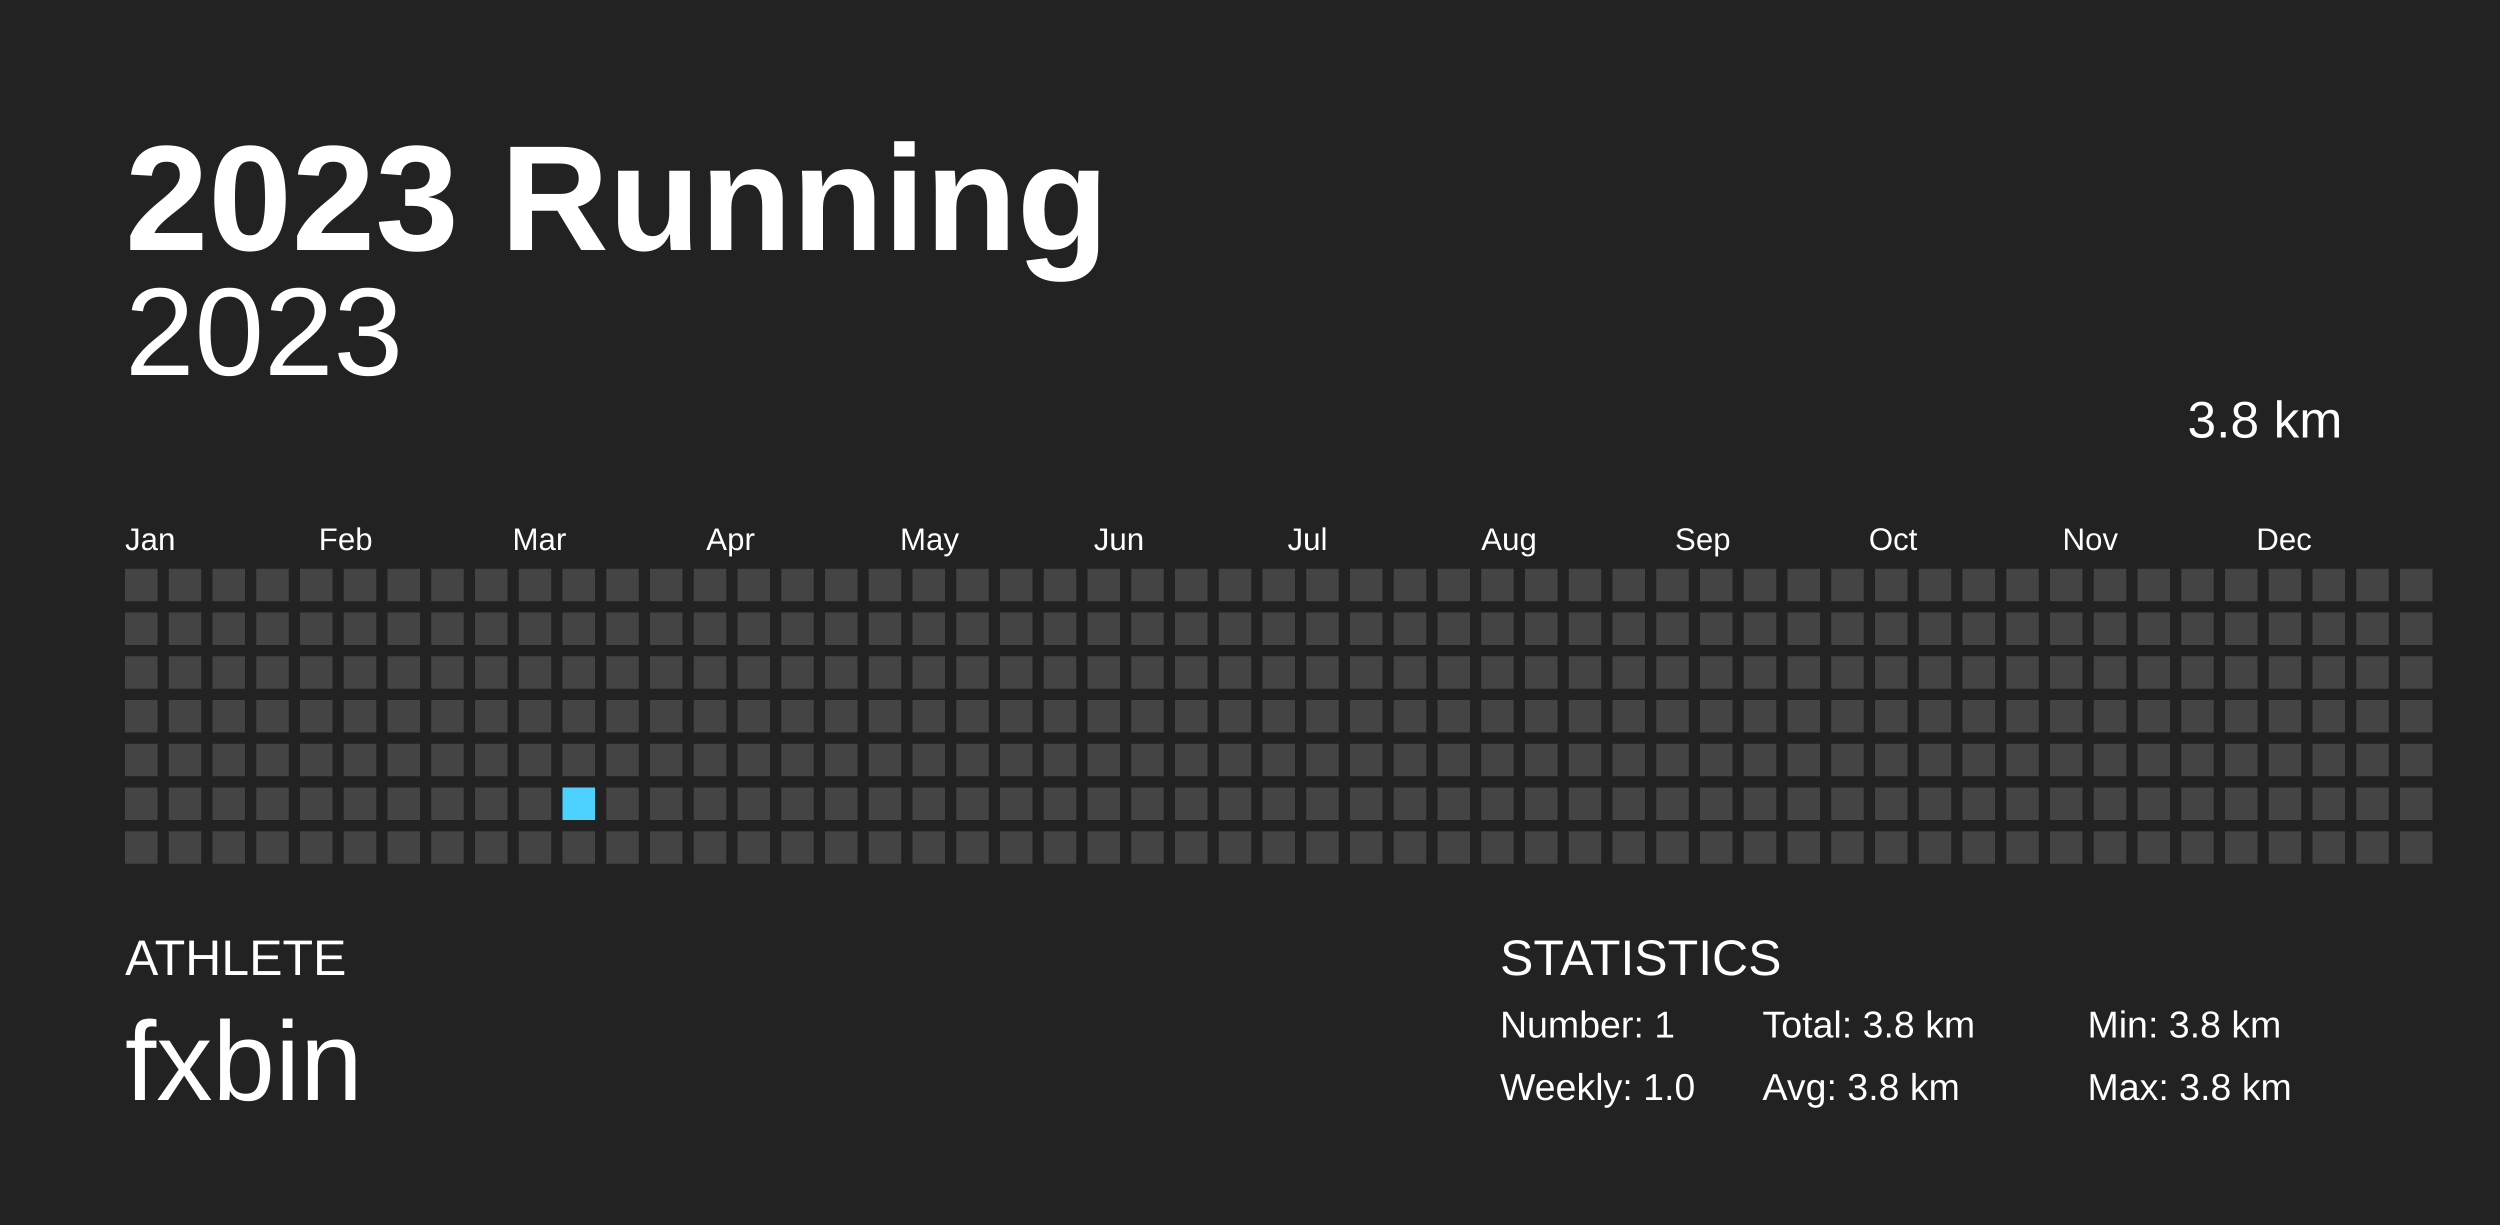
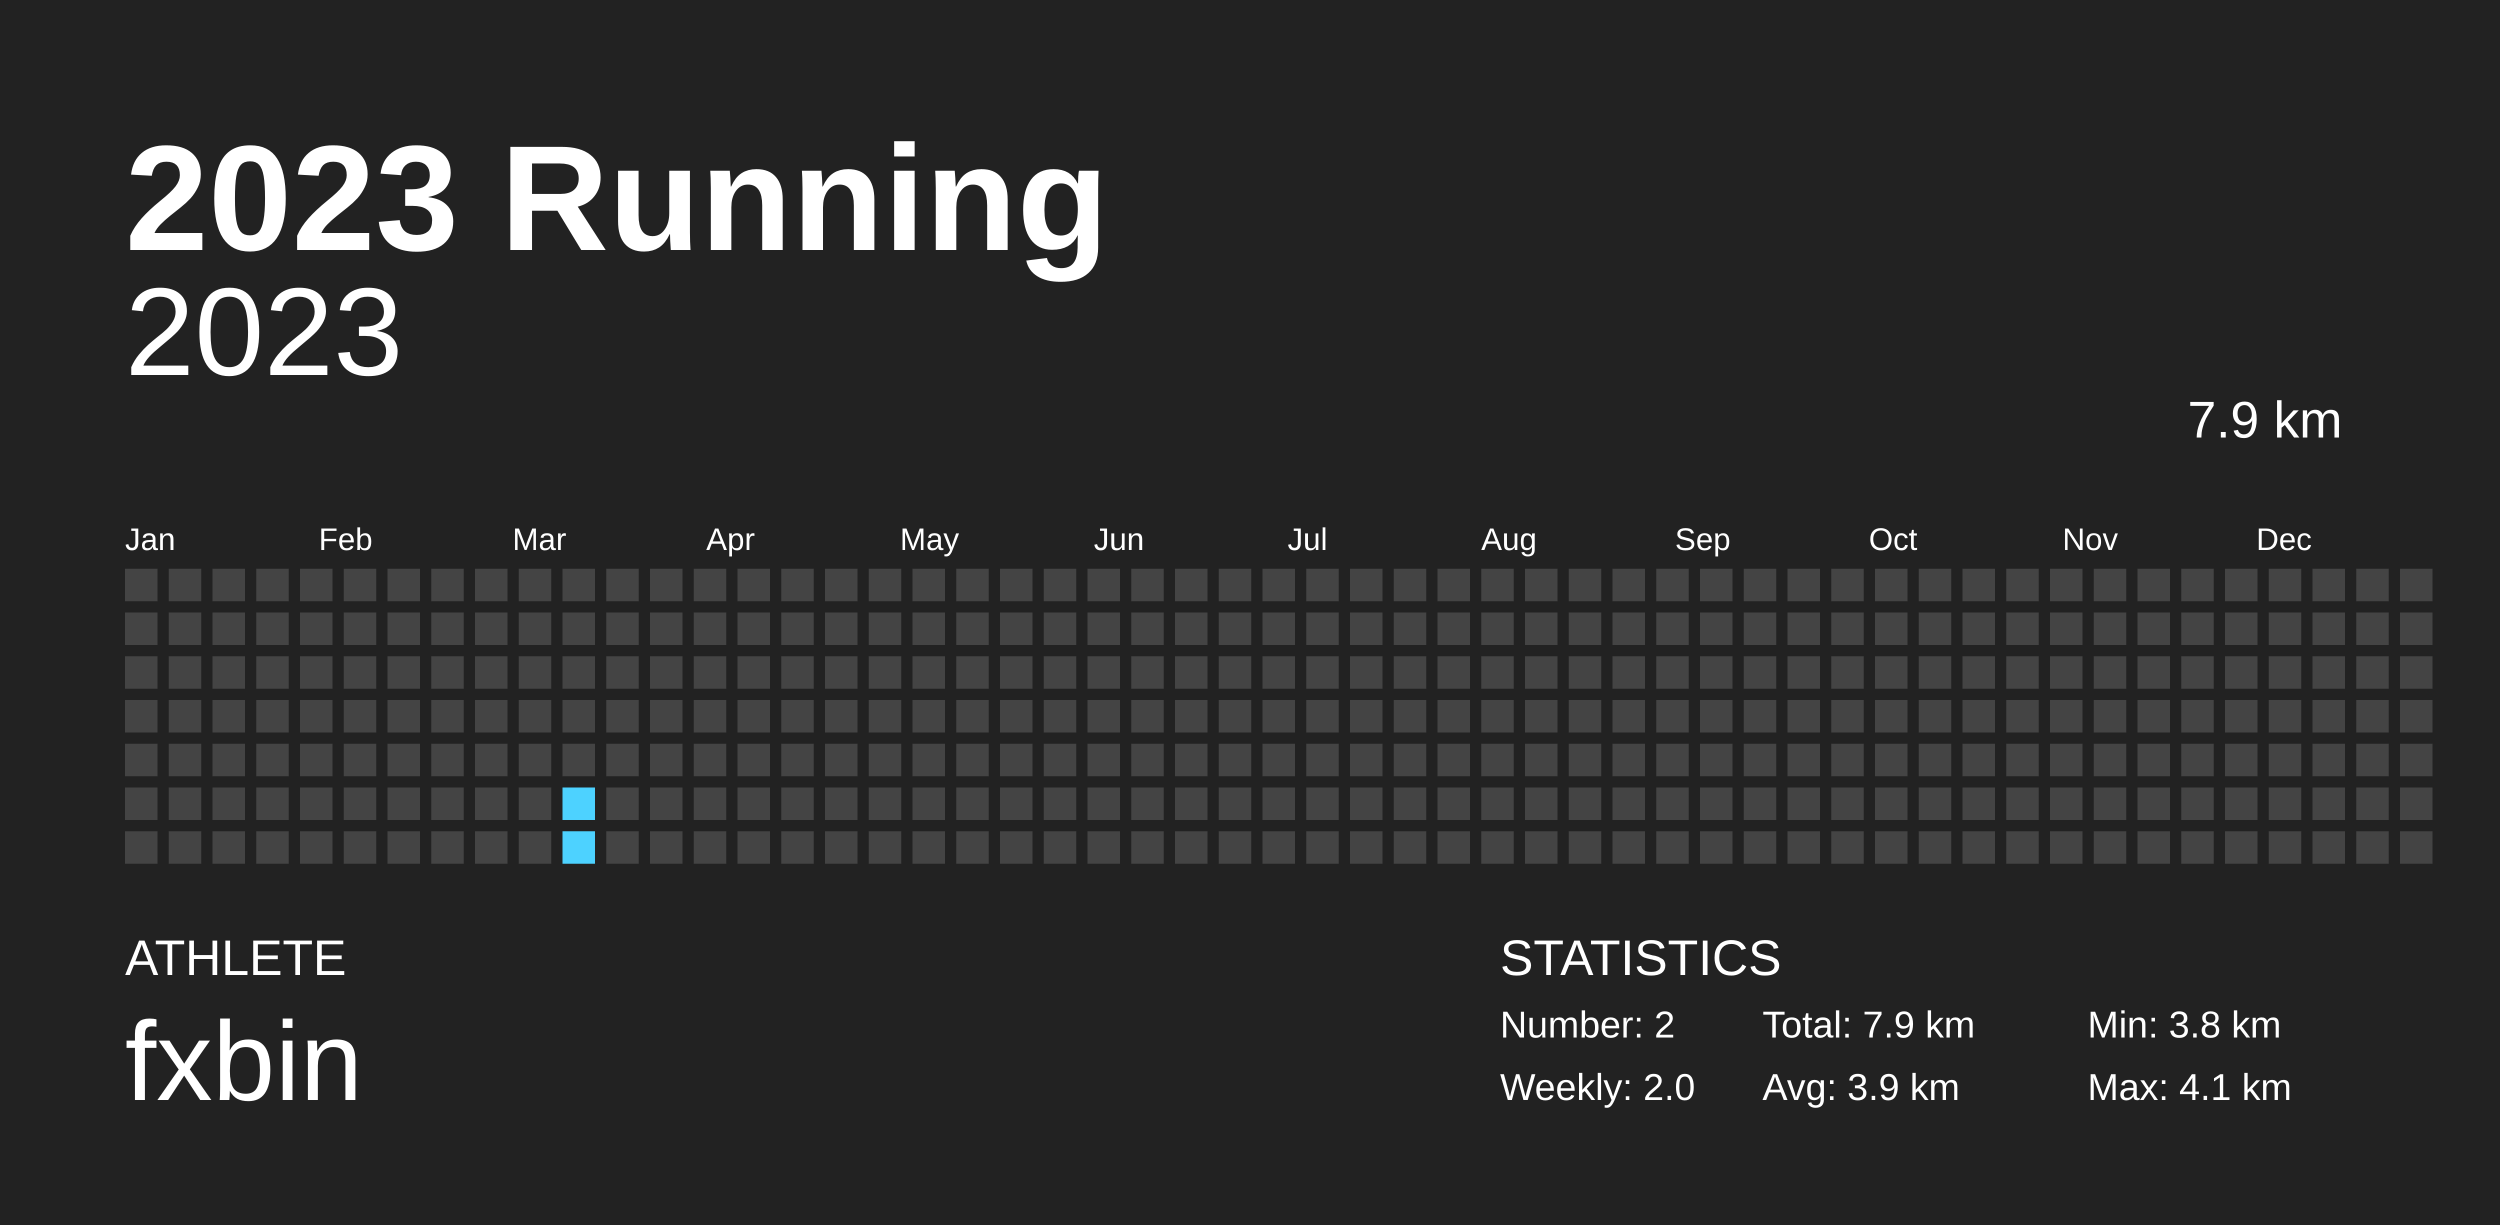
<svg xmlns="http://www.w3.org/2000/svg" baseProfile="full" height="98mm" version="1.1" viewBox="0,0,200,98" width="200mm">
  <defs />
  <rect fill="#222222" height="98" width="200" x="0" y="0" />
  <text fill="#FFFFFF" style="font-size:12px; font-family:Arial; font-weight:bold;" x="10" y="20">2023 Running</text>
  <text fill="#FFFFFF" style="font-size:4px; font-family:Arial" x="10" y="78">ATHLETE</text>
  <text fill="#FFFFFF" style="font-size:9px; font-family:Arial" x="10" y="88">fxbin</text>
  <text fill="#FFFFFF" style="font-size:4px; font-family:Arial" x="120" y="78">STATISTICS</text>
-   <text fill="#FFFFFF" style="font-size:3px; font-family:Arial" x="120" y="83">Number: 1</text>
-   <text fill="#FFFFFF" style="font-size:3px; font-family:Arial" x="120" y="88">Weekly: 1.0</text>
-   <text fill="#FFFFFF" style="font-size:3px; font-family:Arial" x="141" y="83">Total: 3.8 km</text>
-   <text fill="#FFFFFF" style="font-size:3px; font-family:Arial" x="141" y="88">Avg: 3.8 km</text>
+   <text fill="#FFFFFF" style="font-size:3px; font-family:Arial" x="120" y="83">Number: 2</text>
+   <text fill="#FFFFFF" style="font-size:3px; font-family:Arial" x="120" y="88">Weekly: 2.0</text>
+   <text fill="#FFFFFF" style="font-size:3px; font-family:Arial" x="141" y="83">Total: 7.9 km</text>
+   <text fill="#FFFFFF" style="font-size:3px; font-family:Arial" x="141" y="88">Avg: 3.9 km</text>
  <text fill="#FFFFFF" style="font-size:3px; font-family:Arial" x="167" y="83">Min: 3.8 km</text>
-   <text fill="#FFFFFF" style="font-size:3px; font-family:Arial" x="167" y="88">Max: 3.8 km</text>
+   <text fill="#FFFFFF" style="font-size:3px; font-family:Arial" x="167" y="88">Max: 4.1 km</text>
  <text alignment-baseline="hanging" fill="#FFFFFF" style="font-size:10.0px; font-family:Arial;" x="10" y="30">2023</text>
-   <text alignment-baseline="hanging" fill="#FFFFFF" style="font-size:4.125px; font-family:Arial;" x="175" y="35">3.8 km</text>
+   <text alignment-baseline="hanging" fill="#FFFFFF" style="font-size:4.125px; font-family:Arial;" x="175" y="35">7.9 km</text>
  <text fill="#FFFFFF" style="font-size:2.5px; font-family:Arial" x="10.0" y="44">Jan</text>
  <text fill="#FFFFFF" style="font-size:2.5px; font-family:Arial" x="25.5" y="44">Feb</text>
  <text fill="#FFFFFF" style="font-size:2.5px; font-family:Arial" x="41.0" y="44">Mar</text>
  <text fill="#FFFFFF" style="font-size:2.5px; font-family:Arial" x="56.5" y="44">Apr</text>
  <text fill="#FFFFFF" style="font-size:2.5px; font-family:Arial" x="72.0" y="44">May</text>
  <text fill="#FFFFFF" style="font-size:2.5px; font-family:Arial" x="87.5" y="44">Jun</text>
  <text fill="#FFFFFF" style="font-size:2.5px; font-family:Arial" x="103.0" y="44">Jul</text>
  <text fill="#FFFFFF" style="font-size:2.5px; font-family:Arial" x="118.5" y="44">Aug</text>
  <text fill="#FFFFFF" style="font-size:2.5px; font-family:Arial" x="134.0" y="44">Sep</text>
  <text fill="#FFFFFF" style="font-size:2.5px; font-family:Arial" x="149.5" y="44">Oct</text>
  <text fill="#FFFFFF" style="font-size:2.5px; font-family:Arial" x="165.0" y="44">Nov</text>
  <text fill="#FFFFFF" style="font-size:2.5px; font-family:Arial" x="180.5" y="44">Dec</text>
  <rect fill="#444444" height="2.6" width="2.6" x="10.0" y="45.5" />
  <rect fill="#444444" height="2.6" width="2.6" x="10.0" y="49.0" />
  <rect fill="#444444" height="2.6" width="2.6" x="10.0" y="52.5" />
  <rect fill="#444444" height="2.6" width="2.6" x="10.0" y="56.0" />
  <rect fill="#444444" height="2.6" width="2.6" x="10.0" y="59.5" />
  <rect fill="#444444" height="2.6" width="2.6" x="10.0" y="63.0" />
  <rect fill="#444444" height="2.6" width="2.6" x="10.0" y="66.5" />
  <rect fill="#444444" height="2.6" width="2.6" x="13.5" y="45.5" />
  <rect fill="#444444" height="2.6" width="2.6" x="13.5" y="49.0" />
  <rect fill="#444444" height="2.6" width="2.6" x="13.5" y="52.5" />
  <rect fill="#444444" height="2.6" width="2.6" x="13.5" y="56.0" />
  <rect fill="#444444" height="2.6" width="2.6" x="13.5" y="59.5" />
  <rect fill="#444444" height="2.6" width="2.6" x="13.5" y="63.0" />
  <rect fill="#444444" height="2.6" width="2.6" x="13.5" y="66.5" />
  <rect fill="#444444" height="2.6" width="2.6" x="17.0" y="45.5" />
  <rect fill="#444444" height="2.6" width="2.6" x="17.0" y="49.0" />
  <rect fill="#444444" height="2.6" width="2.6" x="17.0" y="52.5" />
  <rect fill="#444444" height="2.6" width="2.6" x="17.0" y="56.0" />
  <rect fill="#444444" height="2.6" width="2.6" x="17.0" y="59.5" />
  <rect fill="#444444" height="2.6" width="2.6" x="17.0" y="63.0" />
  <rect fill="#444444" height="2.6" width="2.6" x="17.0" y="66.5" />
  <rect fill="#444444" height="2.6" width="2.6" x="20.5" y="45.5" />
  <rect fill="#444444" height="2.6" width="2.6" x="20.5" y="49.0" />
  <rect fill="#444444" height="2.6" width="2.6" x="20.5" y="52.5" />
  <rect fill="#444444" height="2.6" width="2.6" x="20.5" y="56.0" />
  <rect fill="#444444" height="2.6" width="2.6" x="20.5" y="59.5" />
  <rect fill="#444444" height="2.6" width="2.6" x="20.5" y="63.0" />
  <rect fill="#444444" height="2.6" width="2.6" x="20.5" y="66.5" />
  <rect fill="#444444" height="2.6" width="2.6" x="24.0" y="45.5" />
  <rect fill="#444444" height="2.6" width="2.6" x="24.0" y="49.0" />
  <rect fill="#444444" height="2.6" width="2.6" x="24.0" y="52.5" />
  <rect fill="#444444" height="2.6" width="2.6" x="24.0" y="56.0" />
  <rect fill="#444444" height="2.6" width="2.6" x="24.0" y="59.5" />
  <rect fill="#444444" height="2.6" width="2.6" x="24.0" y="63.0" />
  <rect fill="#444444" height="2.6" width="2.6" x="24.0" y="66.5" />
  <rect fill="#444444" height="2.6" width="2.6" x="27.5" y="45.5" />
  <rect fill="#444444" height="2.6" width="2.6" x="27.5" y="49.0" />
  <rect fill="#444444" height="2.6" width="2.6" x="27.5" y="52.5" />
  <rect fill="#444444" height="2.6" width="2.6" x="27.5" y="56.0" />
  <rect fill="#444444" height="2.6" width="2.6" x="27.5" y="59.5" />
  <rect fill="#444444" height="2.6" width="2.6" x="27.5" y="63.0" />
  <rect fill="#444444" height="2.6" width="2.6" x="27.5" y="66.5" />
  <rect fill="#444444" height="2.6" width="2.6" x="31.0" y="45.5" />
  <rect fill="#444444" height="2.6" width="2.6" x="31.0" y="49.0" />
  <rect fill="#444444" height="2.6" width="2.6" x="31.0" y="52.5" />
  <rect fill="#444444" height="2.6" width="2.6" x="31.0" y="56.0" />
  <rect fill="#444444" height="2.6" width="2.6" x="31.0" y="59.5" />
  <rect fill="#444444" height="2.6" width="2.6" x="31.0" y="63.0" />
  <rect fill="#444444" height="2.6" width="2.6" x="31.0" y="66.5" />
  <rect fill="#444444" height="2.6" width="2.6" x="34.5" y="45.5" />
  <rect fill="#444444" height="2.6" width="2.6" x="34.5" y="49.0" />
  <rect fill="#444444" height="2.6" width="2.6" x="34.5" y="52.5" />
  <rect fill="#444444" height="2.6" width="2.6" x="34.5" y="56.0" />
  <rect fill="#444444" height="2.6" width="2.6" x="34.5" y="59.5" />
  <rect fill="#444444" height="2.6" width="2.6" x="34.5" y="63.0" />
  <rect fill="#444444" height="2.6" width="2.6" x="34.5" y="66.5" />
  <rect fill="#444444" height="2.6" width="2.6" x="38.0" y="45.5" />
  <rect fill="#444444" height="2.6" width="2.6" x="38.0" y="49.0" />
  <rect fill="#444444" height="2.6" width="2.6" x="38.0" y="52.5" />
  <rect fill="#444444" height="2.6" width="2.6" x="38.0" y="56.0" />
  <rect fill="#444444" height="2.6" width="2.6" x="38.0" y="59.5" />
  <rect fill="#444444" height="2.6" width="2.6" x="38.0" y="63.0" />
  <rect fill="#444444" height="2.6" width="2.6" x="38.0" y="66.5" />
  <rect fill="#444444" height="2.6" width="2.6" x="41.5" y="45.5" />
  <rect fill="#444444" height="2.6" width="2.6" x="41.5" y="49.0" />
  <rect fill="#444444" height="2.6" width="2.6" x="41.5" y="52.5" />
  <rect fill="#444444" height="2.6" width="2.6" x="41.5" y="56.0" />
  <rect fill="#444444" height="2.6" width="2.6" x="41.5" y="59.5" />
  <rect fill="#444444" height="2.6" width="2.6" x="41.5" y="63.0" />
  <rect fill="#444444" height="2.6" width="2.6" x="41.5" y="66.5" />
  <rect fill="#444444" height="2.6" width="2.6" x="45.0" y="45.5" />
  <rect fill="#444444" height="2.6" width="2.6" x="45.0" y="49.0" />
  <rect fill="#444444" height="2.6" width="2.6" x="45.0" y="52.5" />
  <rect fill="#444444" height="2.6" width="2.6" x="45.0" y="56.0" />
  <rect fill="#444444" height="2.6" width="2.6" x="45.0" y="59.5" />
-   <rect fill="#4DD2FF" height="2.6" width="2.6" x="45.0" y="63.0" />
-   <rect fill="#444444" height="2.6" width="2.6" x="45.0" y="66.5" />
+   <rect fill="#4dd2ff" height="2.6" width="2.6" x="45.0" y="63.0" />
+   <rect fill="#4dd2ff" height="2.6" width="2.6" x="45.0" y="66.5" />
  <rect fill="#444444" height="2.6" width="2.6" x="48.5" y="45.5" />
  <rect fill="#444444" height="2.6" width="2.6" x="48.5" y="49.0" />
  <rect fill="#444444" height="2.6" width="2.6" x="48.5" y="52.5" />
  <rect fill="#444444" height="2.6" width="2.6" x="48.5" y="56.0" />
  <rect fill="#444444" height="2.6" width="2.6" x="48.5" y="59.5" />
  <rect fill="#444444" height="2.6" width="2.6" x="48.5" y="63.0" />
  <rect fill="#444444" height="2.6" width="2.6" x="48.5" y="66.5" />
  <rect fill="#444444" height="2.6" width="2.6" x="52.0" y="45.5" />
  <rect fill="#444444" height="2.6" width="2.6" x="52.0" y="49.0" />
  <rect fill="#444444" height="2.6" width="2.6" x="52.0" y="52.5" />
  <rect fill="#444444" height="2.6" width="2.6" x="52.0" y="56.0" />
  <rect fill="#444444" height="2.6" width="2.6" x="52.0" y="59.5" />
  <rect fill="#444444" height="2.6" width="2.6" x="52.0" y="63.0" />
  <rect fill="#444444" height="2.6" width="2.6" x="52.0" y="66.5" />
  <rect fill="#444444" height="2.6" width="2.6" x="55.5" y="45.5" />
  <rect fill="#444444" height="2.6" width="2.6" x="55.5" y="49.0" />
  <rect fill="#444444" height="2.6" width="2.6" x="55.5" y="52.5" />
  <rect fill="#444444" height="2.6" width="2.6" x="55.5" y="56.0" />
  <rect fill="#444444" height="2.6" width="2.6" x="55.5" y="59.5" />
  <rect fill="#444444" height="2.6" width="2.6" x="55.5" y="63.0" />
  <rect fill="#444444" height="2.6" width="2.6" x="55.5" y="66.5" />
  <rect fill="#444444" height="2.6" width="2.6" x="59.0" y="45.5" />
  <rect fill="#444444" height="2.6" width="2.6" x="59.0" y="49.0" />
  <rect fill="#444444" height="2.6" width="2.6" x="59.0" y="52.5" />
  <rect fill="#444444" height="2.6" width="2.6" x="59.0" y="56.0" />
  <rect fill="#444444" height="2.6" width="2.6" x="59.0" y="59.5" />
  <rect fill="#444444" height="2.6" width="2.6" x="59.0" y="63.0" />
  <rect fill="#444444" height="2.6" width="2.6" x="59.0" y="66.5" />
  <rect fill="#444444" height="2.6" width="2.6" x="62.5" y="45.5" />
  <rect fill="#444444" height="2.6" width="2.6" x="62.5" y="49.0" />
  <rect fill="#444444" height="2.6" width="2.6" x="62.5" y="52.5" />
  <rect fill="#444444" height="2.6" width="2.6" x="62.5" y="56.0" />
  <rect fill="#444444" height="2.6" width="2.6" x="62.5" y="59.5" />
  <rect fill="#444444" height="2.6" width="2.6" x="62.5" y="63.0" />
  <rect fill="#444444" height="2.6" width="2.6" x="62.5" y="66.5" />
  <rect fill="#444444" height="2.6" width="2.6" x="66.0" y="45.5" />
  <rect fill="#444444" height="2.6" width="2.6" x="66.0" y="49.0" />
  <rect fill="#444444" height="2.6" width="2.6" x="66.0" y="52.5" />
  <rect fill="#444444" height="2.6" width="2.6" x="66.0" y="56.0" />
  <rect fill="#444444" height="2.6" width="2.6" x="66.0" y="59.5" />
  <rect fill="#444444" height="2.6" width="2.6" x="66.0" y="63.0" />
  <rect fill="#444444" height="2.6" width="2.6" x="66.0" y="66.5" />
  <rect fill="#444444" height="2.6" width="2.6" x="69.5" y="45.5" />
  <rect fill="#444444" height="2.6" width="2.6" x="69.5" y="49.0" />
  <rect fill="#444444" height="2.6" width="2.6" x="69.5" y="52.5" />
  <rect fill="#444444" height="2.6" width="2.6" x="69.5" y="56.0" />
  <rect fill="#444444" height="2.6" width="2.6" x="69.5" y="59.5" />
  <rect fill="#444444" height="2.6" width="2.6" x="69.5" y="63.0" />
  <rect fill="#444444" height="2.6" width="2.6" x="69.5" y="66.5" />
  <rect fill="#444444" height="2.6" width="2.6" x="73.0" y="45.5" />
  <rect fill="#444444" height="2.6" width="2.6" x="73.0" y="49.0" />
  <rect fill="#444444" height="2.6" width="2.6" x="73.0" y="52.5" />
  <rect fill="#444444" height="2.6" width="2.6" x="73.0" y="56.0" />
  <rect fill="#444444" height="2.6" width="2.6" x="73.0" y="59.5" />
  <rect fill="#444444" height="2.6" width="2.6" x="73.0" y="63.0" />
  <rect fill="#444444" height="2.6" width="2.6" x="73.0" y="66.5" />
  <rect fill="#444444" height="2.6" width="2.6" x="76.5" y="45.5" />
  <rect fill="#444444" height="2.6" width="2.6" x="76.5" y="49.0" />
  <rect fill="#444444" height="2.6" width="2.6" x="76.5" y="52.5" />
  <rect fill="#444444" height="2.6" width="2.6" x="76.5" y="56.0" />
  <rect fill="#444444" height="2.6" width="2.6" x="76.5" y="59.5" />
  <rect fill="#444444" height="2.6" width="2.6" x="76.5" y="63.0" />
  <rect fill="#444444" height="2.6" width="2.6" x="76.5" y="66.5" />
  <rect fill="#444444" height="2.6" width="2.6" x="80.0" y="45.5" />
  <rect fill="#444444" height="2.6" width="2.6" x="80.0" y="49.0" />
  <rect fill="#444444" height="2.6" width="2.6" x="80.0" y="52.5" />
  <rect fill="#444444" height="2.6" width="2.6" x="80.0" y="56.0" />
  <rect fill="#444444" height="2.6" width="2.6" x="80.0" y="59.5" />
  <rect fill="#444444" height="2.6" width="2.6" x="80.0" y="63.0" />
  <rect fill="#444444" height="2.6" width="2.6" x="80.0" y="66.5" />
  <rect fill="#444444" height="2.6" width="2.6" x="83.5" y="45.5" />
  <rect fill="#444444" height="2.6" width="2.6" x="83.5" y="49.0" />
  <rect fill="#444444" height="2.6" width="2.6" x="83.5" y="52.5" />
  <rect fill="#444444" height="2.6" width="2.6" x="83.5" y="56.0" />
  <rect fill="#444444" height="2.6" width="2.6" x="83.5" y="59.5" />
  <rect fill="#444444" height="2.6" width="2.6" x="83.5" y="63.0" />
  <rect fill="#444444" height="2.6" width="2.6" x="83.5" y="66.5" />
  <rect fill="#444444" height="2.6" width="2.6" x="87.0" y="45.5" />
  <rect fill="#444444" height="2.6" width="2.6" x="87.0" y="49.0" />
  <rect fill="#444444" height="2.6" width="2.6" x="87.0" y="52.5" />
  <rect fill="#444444" height="2.6" width="2.6" x="87.0" y="56.0" />
  <rect fill="#444444" height="2.6" width="2.6" x="87.0" y="59.5" />
  <rect fill="#444444" height="2.6" width="2.6" x="87.0" y="63.0" />
  <rect fill="#444444" height="2.6" width="2.6" x="87.0" y="66.5" />
  <rect fill="#444444" height="2.6" width="2.6" x="90.5" y="45.5" />
  <rect fill="#444444" height="2.6" width="2.6" x="90.5" y="49.0" />
  <rect fill="#444444" height="2.6" width="2.6" x="90.5" y="52.5" />
  <rect fill="#444444" height="2.6" width="2.6" x="90.5" y="56.0" />
  <rect fill="#444444" height="2.6" width="2.6" x="90.5" y="59.5" />
  <rect fill="#444444" height="2.6" width="2.6" x="90.5" y="63.0" />
  <rect fill="#444444" height="2.6" width="2.6" x="90.5" y="66.5" />
  <rect fill="#444444" height="2.6" width="2.6" x="94.0" y="45.5" />
  <rect fill="#444444" height="2.6" width="2.6" x="94.0" y="49.0" />
  <rect fill="#444444" height="2.6" width="2.6" x="94.0" y="52.5" />
  <rect fill="#444444" height="2.6" width="2.6" x="94.0" y="56.0" />
  <rect fill="#444444" height="2.6" width="2.6" x="94.0" y="59.5" />
  <rect fill="#444444" height="2.6" width="2.6" x="94.0" y="63.0" />
  <rect fill="#444444" height="2.6" width="2.6" x="94.0" y="66.5" />
  <rect fill="#444444" height="2.6" width="2.6" x="97.5" y="45.5" />
  <rect fill="#444444" height="2.6" width="2.6" x="97.5" y="49.0" />
  <rect fill="#444444" height="2.6" width="2.6" x="97.5" y="52.5" />
  <rect fill="#444444" height="2.6" width="2.6" x="97.5" y="56.0" />
  <rect fill="#444444" height="2.6" width="2.6" x="97.5" y="59.5" />
  <rect fill="#444444" height="2.6" width="2.6" x="97.5" y="63.0" />
  <rect fill="#444444" height="2.6" width="2.6" x="97.5" y="66.5" />
  <rect fill="#444444" height="2.6" width="2.6" x="101.0" y="45.5" />
  <rect fill="#444444" height="2.6" width="2.6" x="101.0" y="49.0" />
  <rect fill="#444444" height="2.6" width="2.6" x="101.0" y="52.5" />
  <rect fill="#444444" height="2.6" width="2.6" x="101.0" y="56.0" />
  <rect fill="#444444" height="2.6" width="2.6" x="101.0" y="59.5" />
  <rect fill="#444444" height="2.6" width="2.6" x="101.0" y="63.0" />
  <rect fill="#444444" height="2.6" width="2.6" x="101.0" y="66.5" />
  <rect fill="#444444" height="2.6" width="2.6" x="104.5" y="45.5" />
  <rect fill="#444444" height="2.6" width="2.6" x="104.5" y="49.0" />
  <rect fill="#444444" height="2.6" width="2.6" x="104.5" y="52.5" />
  <rect fill="#444444" height="2.6" width="2.6" x="104.5" y="56.0" />
  <rect fill="#444444" height="2.6" width="2.6" x="104.5" y="59.5" />
  <rect fill="#444444" height="2.6" width="2.6" x="104.5" y="63.0" />
  <rect fill="#444444" height="2.6" width="2.6" x="104.5" y="66.5" />
  <rect fill="#444444" height="2.6" width="2.6" x="108.0" y="45.5" />
  <rect fill="#444444" height="2.6" width="2.6" x="108.0" y="49.0" />
  <rect fill="#444444" height="2.6" width="2.6" x="108.0" y="52.5" />
  <rect fill="#444444" height="2.6" width="2.6" x="108.0" y="56.0" />
  <rect fill="#444444" height="2.6" width="2.6" x="108.0" y="59.5" />
  <rect fill="#444444" height="2.6" width="2.6" x="108.0" y="63.0" />
  <rect fill="#444444" height="2.6" width="2.6" x="108.0" y="66.5" />
  <rect fill="#444444" height="2.6" width="2.6" x="111.5" y="45.5" />
  <rect fill="#444444" height="2.6" width="2.6" x="111.5" y="49.0" />
  <rect fill="#444444" height="2.6" width="2.6" x="111.5" y="52.5" />
  <rect fill="#444444" height="2.6" width="2.6" x="111.5" y="56.0" />
  <rect fill="#444444" height="2.6" width="2.6" x="111.5" y="59.5" />
  <rect fill="#444444" height="2.6" width="2.6" x="111.5" y="63.0" />
  <rect fill="#444444" height="2.6" width="2.6" x="111.5" y="66.5" />
  <rect fill="#444444" height="2.6" width="2.6" x="115.0" y="45.5" />
  <rect fill="#444444" height="2.6" width="2.6" x="115.0" y="49.0" />
  <rect fill="#444444" height="2.6" width="2.6" x="115.0" y="52.5" />
  <rect fill="#444444" height="2.6" width="2.6" x="115.0" y="56.0" />
  <rect fill="#444444" height="2.6" width="2.6" x="115.0" y="59.5" />
  <rect fill="#444444" height="2.6" width="2.6" x="115.0" y="63.0" />
  <rect fill="#444444" height="2.6" width="2.6" x="115.0" y="66.5" />
  <rect fill="#444444" height="2.6" width="2.6" x="118.5" y="45.5" />
  <rect fill="#444444" height="2.6" width="2.6" x="118.5" y="49.0" />
  <rect fill="#444444" height="2.6" width="2.6" x="118.5" y="52.5" />
  <rect fill="#444444" height="2.6" width="2.6" x="118.5" y="56.0" />
  <rect fill="#444444" height="2.6" width="2.6" x="118.5" y="59.5" />
  <rect fill="#444444" height="2.6" width="2.6" x="118.5" y="63.0" />
  <rect fill="#444444" height="2.6" width="2.6" x="118.5" y="66.5" />
  <rect fill="#444444" height="2.6" width="2.6" x="122.0" y="45.5" />
  <rect fill="#444444" height="2.6" width="2.6" x="122.0" y="49.0" />
  <rect fill="#444444" height="2.6" width="2.6" x="122.0" y="52.5" />
  <rect fill="#444444" height="2.6" width="2.6" x="122.0" y="56.0" />
  <rect fill="#444444" height="2.6" width="2.6" x="122.0" y="59.5" />
  <rect fill="#444444" height="2.6" width="2.6" x="122.0" y="63.0" />
  <rect fill="#444444" height="2.6" width="2.6" x="122.0" y="66.5" />
  <rect fill="#444444" height="2.6" width="2.6" x="125.5" y="45.5" />
  <rect fill="#444444" height="2.6" width="2.6" x="125.5" y="49.0" />
  <rect fill="#444444" height="2.6" width="2.6" x="125.5" y="52.5" />
  <rect fill="#444444" height="2.6" width="2.6" x="125.5" y="56.0" />
  <rect fill="#444444" height="2.6" width="2.6" x="125.5" y="59.5" />
  <rect fill="#444444" height="2.6" width="2.6" x="125.5" y="63.0" />
  <rect fill="#444444" height="2.6" width="2.6" x="125.5" y="66.5" />
  <rect fill="#444444" height="2.6" width="2.6" x="129.0" y="45.5" />
  <rect fill="#444444" height="2.6" width="2.6" x="129.0" y="49.0" />
  <rect fill="#444444" height="2.6" width="2.6" x="129.0" y="52.5" />
  <rect fill="#444444" height="2.6" width="2.6" x="129.0" y="56.0" />
  <rect fill="#444444" height="2.6" width="2.6" x="129.0" y="59.5" />
  <rect fill="#444444" height="2.6" width="2.6" x="129.0" y="63.0" />
  <rect fill="#444444" height="2.6" width="2.6" x="129.0" y="66.5" />
  <rect fill="#444444" height="2.6" width="2.6" x="132.5" y="45.5" />
  <rect fill="#444444" height="2.6" width="2.6" x="132.5" y="49.0" />
  <rect fill="#444444" height="2.6" width="2.6" x="132.5" y="52.5" />
  <rect fill="#444444" height="2.6" width="2.6" x="132.5" y="56.0" />
  <rect fill="#444444" height="2.6" width="2.6" x="132.5" y="59.5" />
  <rect fill="#444444" height="2.6" width="2.6" x="132.5" y="63.0" />
  <rect fill="#444444" height="2.6" width="2.6" x="132.5" y="66.5" />
  <rect fill="#444444" height="2.6" width="2.6" x="136.0" y="45.5" />
  <rect fill="#444444" height="2.6" width="2.6" x="136.0" y="49.0" />
  <rect fill="#444444" height="2.6" width="2.6" x="136.0" y="52.5" />
  <rect fill="#444444" height="2.6" width="2.6" x="136.0" y="56.0" />
  <rect fill="#444444" height="2.6" width="2.6" x="136.0" y="59.5" />
  <rect fill="#444444" height="2.6" width="2.6" x="136.0" y="63.0" />
  <rect fill="#444444" height="2.6" width="2.6" x="136.0" y="66.5" />
  <rect fill="#444444" height="2.6" width="2.6" x="139.5" y="45.5" />
  <rect fill="#444444" height="2.6" width="2.6" x="139.5" y="49.0" />
  <rect fill="#444444" height="2.6" width="2.6" x="139.5" y="52.5" />
  <rect fill="#444444" height="2.6" width="2.6" x="139.5" y="56.0" />
  <rect fill="#444444" height="2.6" width="2.6" x="139.5" y="59.5" />
  <rect fill="#444444" height="2.6" width="2.6" x="139.5" y="63.0" />
  <rect fill="#444444" height="2.6" width="2.6" x="139.5" y="66.5" />
  <rect fill="#444444" height="2.6" width="2.6" x="143.0" y="45.5" />
  <rect fill="#444444" height="2.6" width="2.6" x="143.0" y="49.0" />
  <rect fill="#444444" height="2.6" width="2.6" x="143.0" y="52.5" />
  <rect fill="#444444" height="2.6" width="2.6" x="143.0" y="56.0" />
  <rect fill="#444444" height="2.6" width="2.6" x="143.0" y="59.5" />
  <rect fill="#444444" height="2.6" width="2.6" x="143.0" y="63.0" />
  <rect fill="#444444" height="2.6" width="2.6" x="143.0" y="66.5" />
  <rect fill="#444444" height="2.6" width="2.6" x="146.5" y="45.5" />
  <rect fill="#444444" height="2.6" width="2.6" x="146.5" y="49.0" />
  <rect fill="#444444" height="2.6" width="2.6" x="146.5" y="52.5" />
  <rect fill="#444444" height="2.6" width="2.6" x="146.5" y="56.0" />
  <rect fill="#444444" height="2.6" width="2.6" x="146.5" y="59.5" />
  <rect fill="#444444" height="2.6" width="2.6" x="146.5" y="63.0" />
  <rect fill="#444444" height="2.6" width="2.6" x="146.5" y="66.5" />
  <rect fill="#444444" height="2.6" width="2.6" x="150.0" y="45.5" />
  <rect fill="#444444" height="2.6" width="2.6" x="150.0" y="49.0" />
  <rect fill="#444444" height="2.6" width="2.6" x="150.0" y="52.5" />
  <rect fill="#444444" height="2.6" width="2.6" x="150.0" y="56.0" />
  <rect fill="#444444" height="2.6" width="2.6" x="150.0" y="59.5" />
  <rect fill="#444444" height="2.6" width="2.6" x="150.0" y="63.0" />
  <rect fill="#444444" height="2.6" width="2.6" x="150.0" y="66.5" />
  <rect fill="#444444" height="2.6" width="2.6" x="153.5" y="45.5" />
  <rect fill="#444444" height="2.6" width="2.6" x="153.5" y="49.0" />
  <rect fill="#444444" height="2.6" width="2.6" x="153.5" y="52.5" />
  <rect fill="#444444" height="2.6" width="2.6" x="153.5" y="56.0" />
  <rect fill="#444444" height="2.6" width="2.6" x="153.5" y="59.5" />
  <rect fill="#444444" height="2.6" width="2.6" x="153.5" y="63.0" />
  <rect fill="#444444" height="2.6" width="2.6" x="153.5" y="66.5" />
  <rect fill="#444444" height="2.6" width="2.6" x="157.0" y="45.5" />
  <rect fill="#444444" height="2.6" width="2.6" x="157.0" y="49.0" />
  <rect fill="#444444" height="2.6" width="2.6" x="157.0" y="52.5" />
  <rect fill="#444444" height="2.6" width="2.6" x="157.0" y="56.0" />
  <rect fill="#444444" height="2.6" width="2.6" x="157.0" y="59.5" />
  <rect fill="#444444" height="2.6" width="2.6" x="157.0" y="63.0" />
  <rect fill="#444444" height="2.6" width="2.6" x="157.0" y="66.5" />
  <rect fill="#444444" height="2.6" width="2.6" x="160.5" y="45.5" />
  <rect fill="#444444" height="2.6" width="2.6" x="160.5" y="49.0" />
  <rect fill="#444444" height="2.6" width="2.6" x="160.5" y="52.5" />
  <rect fill="#444444" height="2.6" width="2.6" x="160.5" y="56.0" />
  <rect fill="#444444" height="2.6" width="2.6" x="160.5" y="59.5" />
  <rect fill="#444444" height="2.6" width="2.6" x="160.5" y="63.0" />
  <rect fill="#444444" height="2.6" width="2.6" x="160.5" y="66.5" />
  <rect fill="#444444" height="2.6" width="2.6" x="164.0" y="45.5" />
  <rect fill="#444444" height="2.6" width="2.6" x="164.0" y="49.0" />
  <rect fill="#444444" height="2.6" width="2.6" x="164.0" y="52.5" />
  <rect fill="#444444" height="2.6" width="2.6" x="164.0" y="56.0" />
  <rect fill="#444444" height="2.6" width="2.6" x="164.0" y="59.5" />
  <rect fill="#444444" height="2.6" width="2.6" x="164.0" y="63.0" />
  <rect fill="#444444" height="2.6" width="2.6" x="164.0" y="66.5" />
  <rect fill="#444444" height="2.6" width="2.6" x="167.5" y="45.5" />
  <rect fill="#444444" height="2.6" width="2.6" x="167.5" y="49.0" />
  <rect fill="#444444" height="2.6" width="2.6" x="167.5" y="52.5" />
  <rect fill="#444444" height="2.6" width="2.6" x="167.5" y="56.0" />
  <rect fill="#444444" height="2.6" width="2.6" x="167.5" y="59.5" />
  <rect fill="#444444" height="2.6" width="2.6" x="167.5" y="63.0" />
  <rect fill="#444444" height="2.6" width="2.6" x="167.5" y="66.5" />
  <rect fill="#444444" height="2.6" width="2.6" x="171.0" y="45.5" />
  <rect fill="#444444" height="2.6" width="2.6" x="171.0" y="49.0" />
  <rect fill="#444444" height="2.6" width="2.6" x="171.0" y="52.5" />
  <rect fill="#444444" height="2.6" width="2.6" x="171.0" y="56.0" />
  <rect fill="#444444" height="2.6" width="2.6" x="171.0" y="59.5" />
  <rect fill="#444444" height="2.6" width="2.6" x="171.0" y="63.0" />
  <rect fill="#444444" height="2.6" width="2.6" x="171.0" y="66.5" />
  <rect fill="#444444" height="2.6" width="2.6" x="174.5" y="45.5" />
  <rect fill="#444444" height="2.6" width="2.6" x="174.5" y="49.0" />
  <rect fill="#444444" height="2.6" width="2.6" x="174.5" y="52.5" />
  <rect fill="#444444" height="2.6" width="2.6" x="174.5" y="56.0" />
  <rect fill="#444444" height="2.6" width="2.6" x="174.5" y="59.5" />
  <rect fill="#444444" height="2.6" width="2.6" x="174.5" y="63.0" />
  <rect fill="#444444" height="2.6" width="2.6" x="174.5" y="66.5" />
  <rect fill="#444444" height="2.6" width="2.6" x="178.0" y="45.5" />
  <rect fill="#444444" height="2.6" width="2.6" x="178.0" y="49.0" />
  <rect fill="#444444" height="2.6" width="2.6" x="178.0" y="52.5" />
  <rect fill="#444444" height="2.6" width="2.6" x="178.0" y="56.0" />
  <rect fill="#444444" height="2.6" width="2.6" x="178.0" y="59.5" />
  <rect fill="#444444" height="2.6" width="2.6" x="178.0" y="63.0" />
  <rect fill="#444444" height="2.6" width="2.6" x="178.0" y="66.5" />
  <rect fill="#444444" height="2.6" width="2.6" x="181.5" y="45.5" />
  <rect fill="#444444" height="2.6" width="2.6" x="181.5" y="49.0" />
  <rect fill="#444444" height="2.6" width="2.6" x="181.5" y="52.5" />
  <rect fill="#444444" height="2.6" width="2.6" x="181.5" y="56.0" />
  <rect fill="#444444" height="2.6" width="2.6" x="181.5" y="59.5" />
  <rect fill="#444444" height="2.6" width="2.6" x="181.5" y="63.0" />
  <rect fill="#444444" height="2.6" width="2.6" x="181.5" y="66.5" />
  <rect fill="#444444" height="2.6" width="2.6" x="185.0" y="45.5" />
  <rect fill="#444444" height="2.6" width="2.6" x="185.0" y="49.0" />
  <rect fill="#444444" height="2.6" width="2.6" x="185.0" y="52.5" />
  <rect fill="#444444" height="2.6" width="2.6" x="185.0" y="56.0" />
  <rect fill="#444444" height="2.6" width="2.6" x="185.0" y="59.5" />
  <rect fill="#444444" height="2.6" width="2.6" x="185.0" y="63.0" />
  <rect fill="#444444" height="2.6" width="2.6" x="185.0" y="66.5" />
  <rect fill="#444444" height="2.6" width="2.6" x="188.5" y="45.5" />
  <rect fill="#444444" height="2.6" width="2.6" x="188.5" y="49.0" />
  <rect fill="#444444" height="2.6" width="2.6" x="188.5" y="52.5" />
  <rect fill="#444444" height="2.6" width="2.6" x="188.5" y="56.0" />
  <rect fill="#444444" height="2.6" width="2.6" x="188.5" y="59.5" />
  <rect fill="#444444" height="2.6" width="2.6" x="188.5" y="63.0" />
  <rect fill="#444444" height="2.6" width="2.6" x="188.5" y="66.5" />
  <rect fill="#444444" height="2.6" width="2.6" x="192.0" y="45.5" />
  <rect fill="#444444" height="2.6" width="2.6" x="192.0" y="49.0" />
  <rect fill="#444444" height="2.6" width="2.6" x="192.0" y="52.5" />
  <rect fill="#444444" height="2.6" width="2.6" x="192.0" y="56.0" />
  <rect fill="#444444" height="2.6" width="2.6" x="192.0" y="59.5" />
  <rect fill="#444444" height="2.6" width="2.6" x="192.0" y="63.0" />
  <rect fill="#444444" height="2.6" width="2.6" x="192.0" y="66.5" />
</svg>
